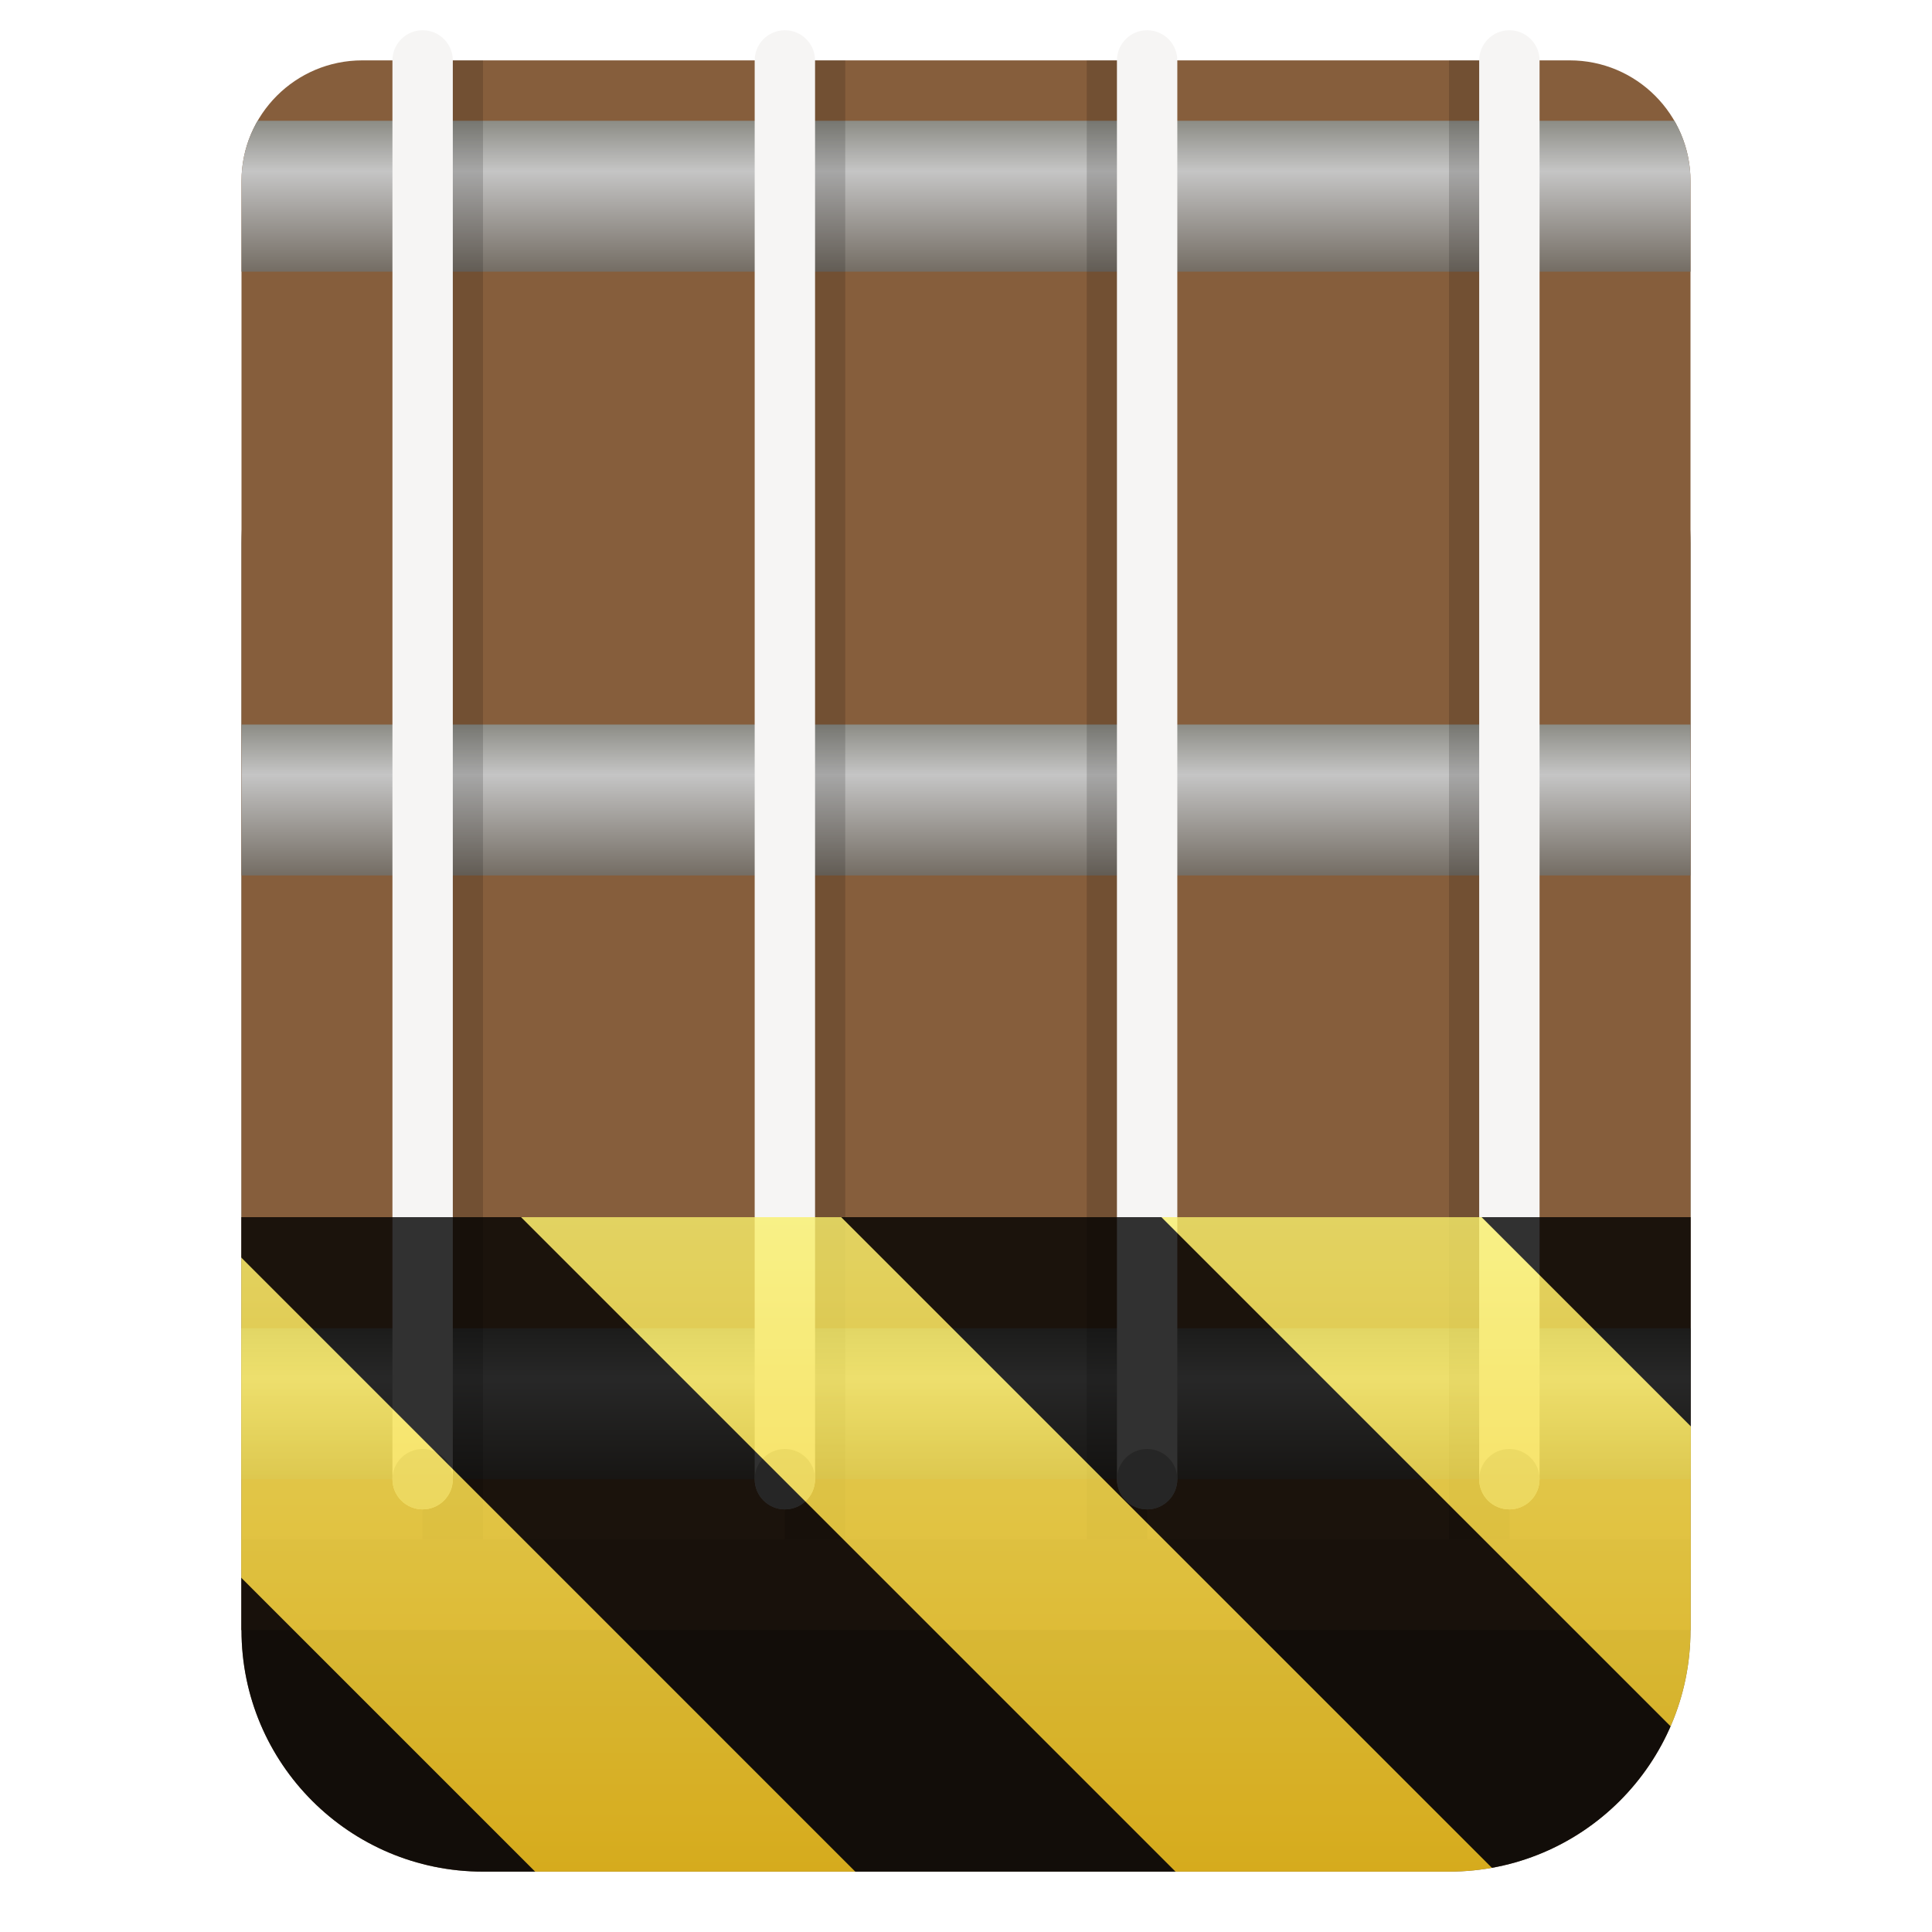
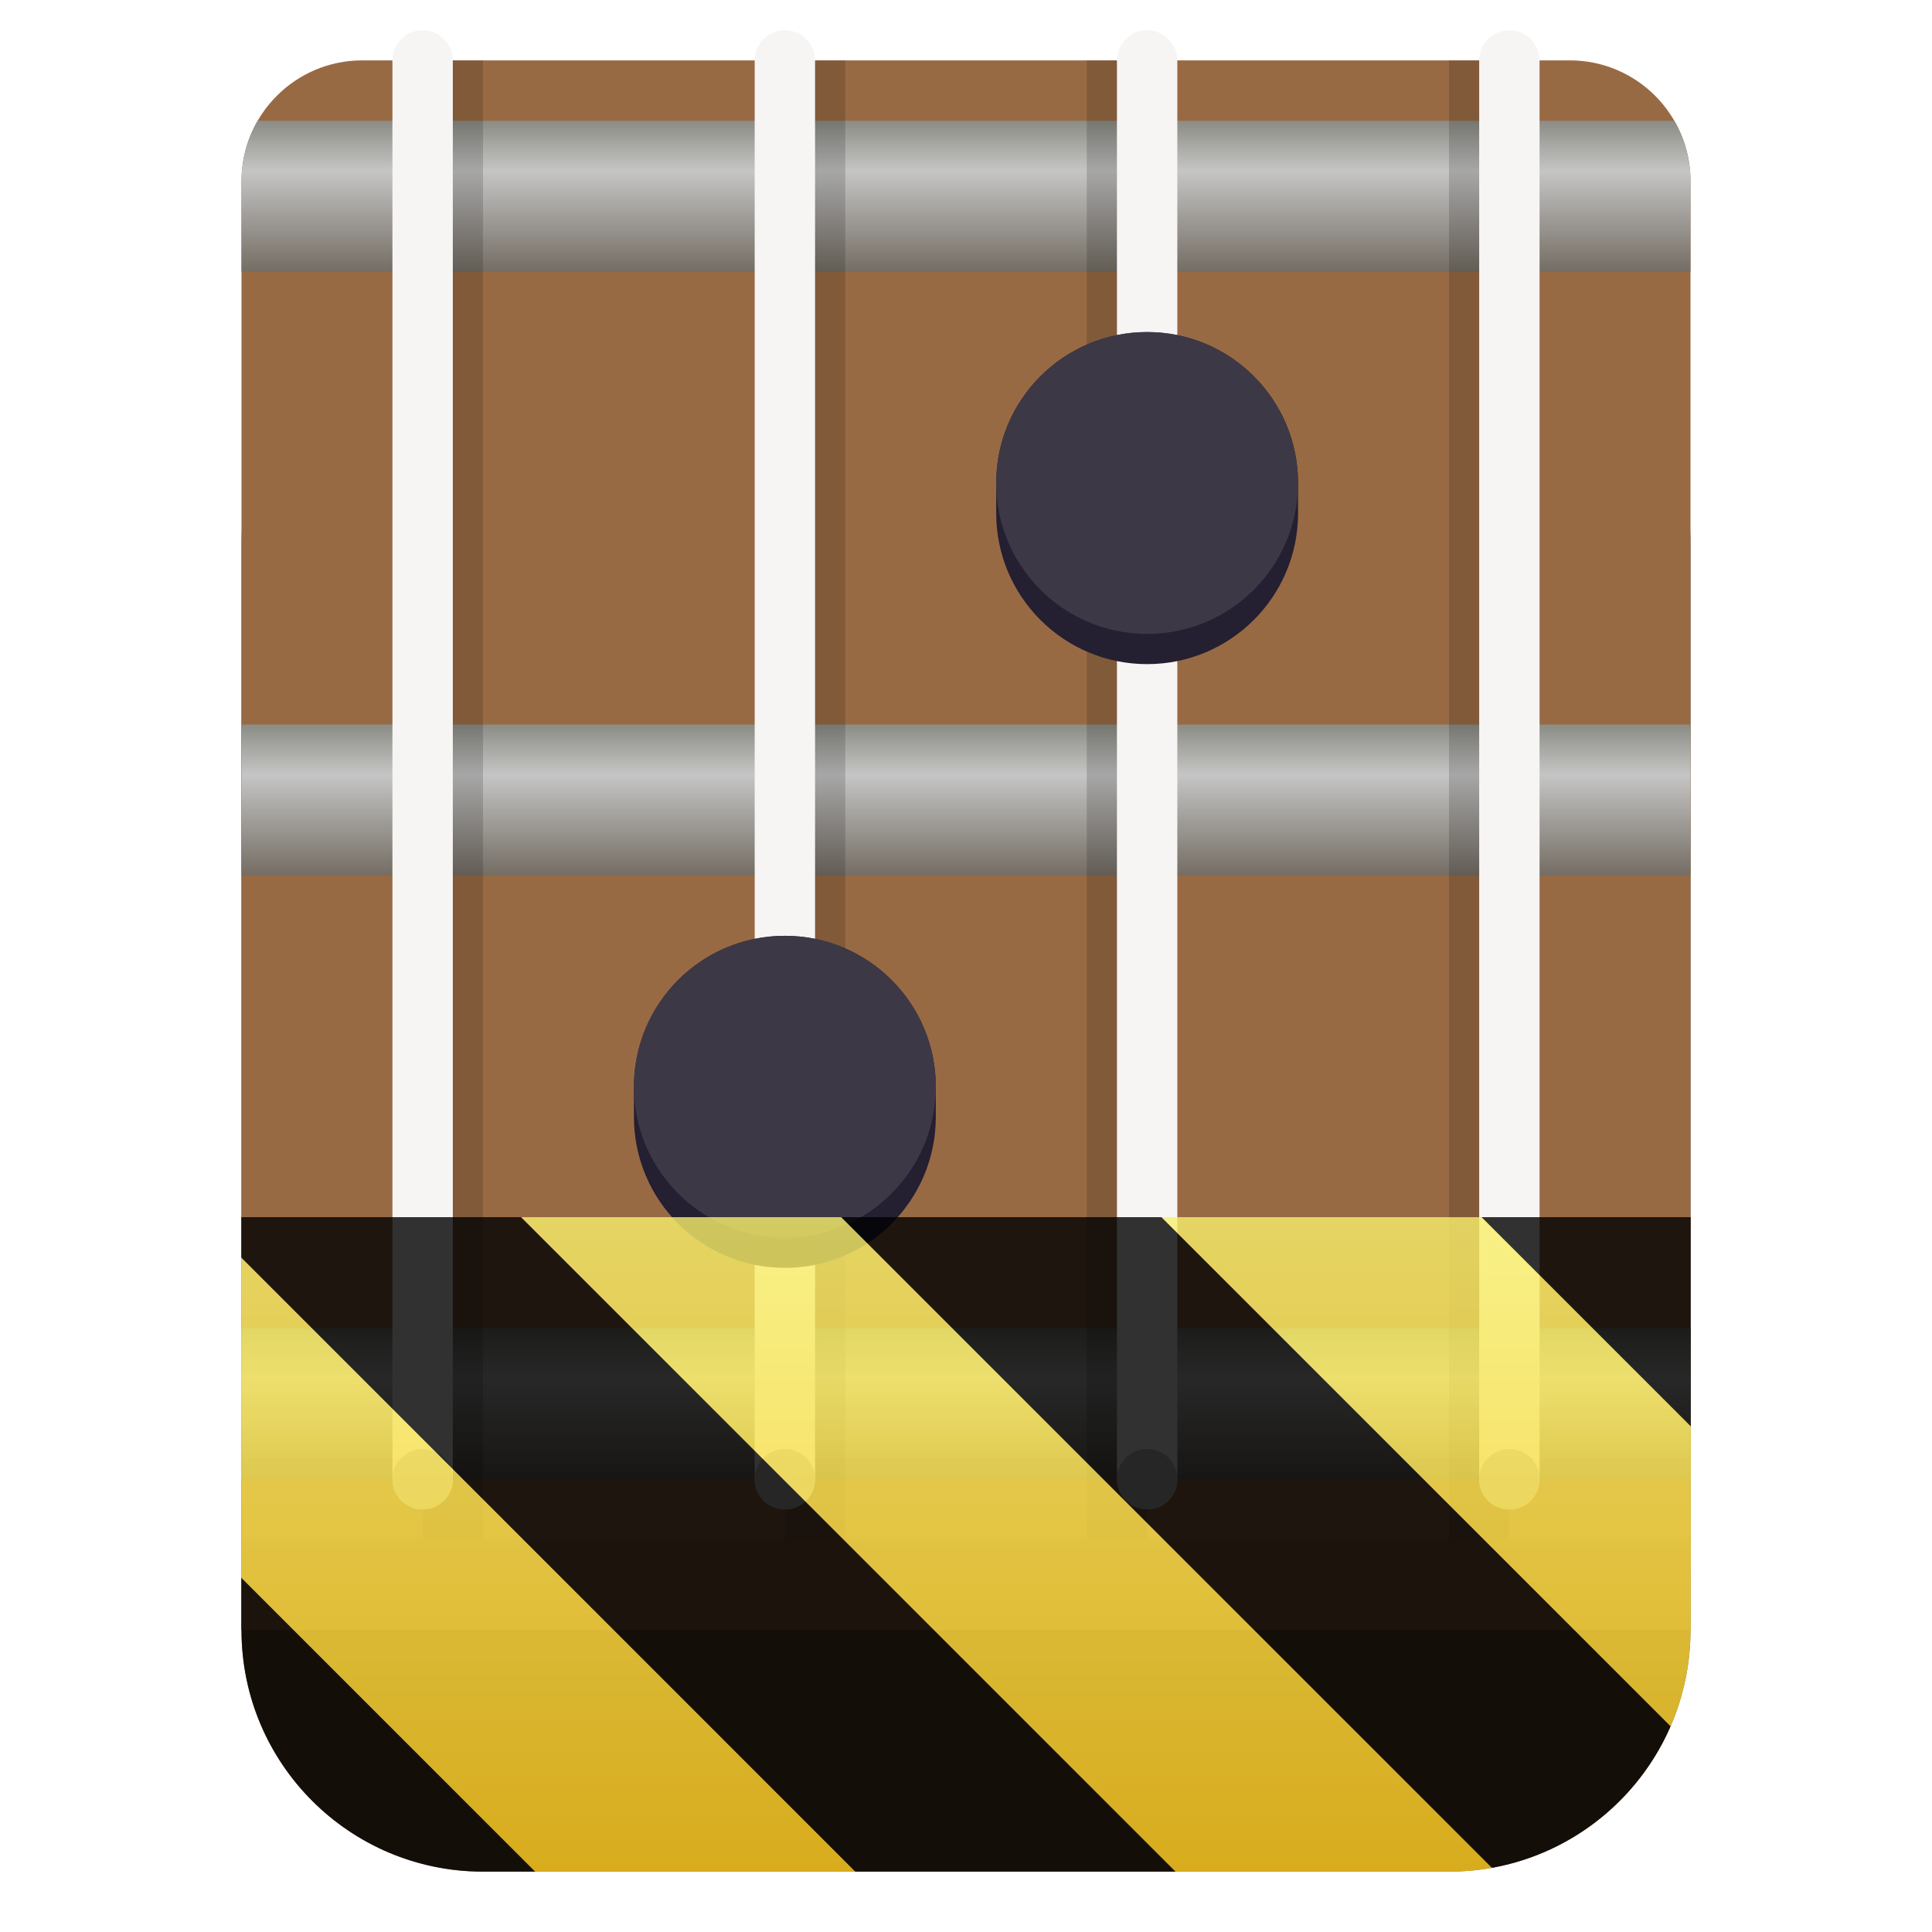
<svg xmlns="http://www.w3.org/2000/svg" xmlns:xlink="http://www.w3.org/1999/xlink" height="128px" viewBox="0 0 128 128" width="128px">
  <filter id="a" height="100%" width="100%" x="0%" y="0%">
    <feColorMatrix color-interpolation-filters="sRGB" values="0 0 0 0 1 0 0 0 0 1 0 0 0 0 1 0 0 0 1 0" />
  </filter>
  <clipPath id="b">
    <path d="m 16 8 h 96 v 10 h -96 z m 0 0" />
  </clipPath>
  <clipPath id="c">
    <path d="m 24 4 h 80 c 4.418 0 8 3.582 8 8 v 92 h -96 v -92 c 0 -4.418 3.582 -8 8 -8 z m 0 0" />
  </clipPath>
  <linearGradient id="d" gradientUnits="userSpaceOnUse">
    <stop offset="0" stop-color="#746d64" />
    <stop offset="0.667" stop-color="#c5c5c5" />
    <stop offset="1" stop-color="#8c8c85" />
  </linearGradient>
  <linearGradient id="e" gradientTransform="matrix(0.923077 0 0 2.500001 4.923077 -467.0002)" x1="64" x2="64" xlink:href="#d" y1="194" y2="190" />
  <clipPath id="f">
    <path d="m 16 48 h 96 v 10 h -96 z m 0 0" />
  </clipPath>
  <clipPath id="g">
    <path d="m 24 4 h 80 c 4.418 0 8 3.582 8 8 v 92 h -96 v -92 c 0 -4.418 3.582 -8 8 -8 z m 0 0" />
  </clipPath>
  <linearGradient id="h" gradientTransform="matrix(0.923077 0 0 2.500001 4.923077 -497.0002)" x1="64" x2="64" xlink:href="#d" y1="222" y2="218" />
  <clipPath id="i">
    <path d="m 16 88 h 96 v 10 h -96 z m 0 0" />
  </clipPath>
  <clipPath id="j">
    <path d="m 24 4 h 80 c 4.418 0 8 3.582 8 8 v 92 h -96 v -92 c 0 -4.418 3.582 -8 8 -8 z m 0 0" />
  </clipPath>
  <linearGradient id="k" gradientTransform="matrix(0.923077 0 0 2.500001 4.923077 -527.0003)" x1="64" x2="64" xlink:href="#d" y1="250" y2="246" />
  <clipPath id="l">
    <path d="m 16 8 h 96 v 10 h -96 z m 0 0" />
  </clipPath>
  <clipPath id="m">
    <path d="m 24 4 h 80 c 4.418 0 8 3.582 8 8 v 92 h -96 v -92 c 0 -4.418 3.582 -8 8 -8 z m 0 0" />
  </clipPath>
  <clipPath id="n">
    <path d="m 16 48 h 96 v 10 h -96 z m 0 0" />
  </clipPath>
  <clipPath id="o">
    <path d="m 24 4 h 80 c 4.418 0 8 3.582 8 8 v 92 h -96 v -92 c 0 -4.418 3.582 -8 8 -8 z m 0 0" />
  </clipPath>
  <clipPath id="p">
    <path d="m 16 88 h 96 v 10 h -96 z m 0 0" />
  </clipPath>
  <clipPath id="q">
    <path d="m 24 4 h 80 c 4.418 0 8 3.582 8 8 v 92 h -96 v -92 c 0 -4.418 3.582 -8 8 -8 z m 0 0" />
  </clipPath>
  <clipPath id="r">
    <rect height="128" width="128" />
  </clipPath>
  <clipPath id="s">
    <rect height="128" width="128" />
  </clipPath>
  <mask id="t">
    <g filter="url(#a)">
      <g clip-path="url(#s)" filter="url(#a)">
        <g clip-path="url(#r)">
-           <path d="m 32 20 h 64 c 8.836 0 16 7.164 16 16 v 72 c 0 8.836 -7.164 16 -16 16 h -64 c -8.836 0 -16 -7.164 -16 -16 v -72 c 0 -8.836 7.164 -16 16 -16 z m 0 0" fill="#58412b" />
-           <path d="m 24 4 h 80 c 4.418 0 8 3.582 8 8 v 92 h -96 v -92 c 0 -4.418 3.582 -8 8 -8 z m 0 0" fill="#865e3c" />
+           <path d="m 32 20 h 64 c 8.836 0 16 7.164 16 16 v 72 c 0 8.836 -7.164 16 -16 16 h -64 c -8.836 0 -16 -7.164 -16 -16 v -72 c 0 -8.836 7.164 -16 16 -16 z m 0 0" fill="#63452c" />
+           <path d="m 24 4 h 80 c 4.418 0 8 3.582 8 8 v 92 h -96 v -92 c 0 -4.418 3.582 -8 8 -8 z m 0 0" fill="#986a44" />
          <g clip-path="url(#l)">
            <g clip-path="url(#m)">
              <path d="m 16 8 h 96 v 10 h -96 z m 0 0" fill="url(#e)" />
            </g>
          </g>
          <g clip-path="url(#n)">
            <g clip-path="url(#o)">
              <path d="m 16 48 h 96 v 10 h -96 z m 0 0" fill="url(#h)" />
            </g>
          </g>
          <g clip-path="url(#p)">
            <g clip-path="url(#q)">
              <path d="m 16 88 h 96 v 10 h -96 z m 0 0" fill="url(#k)" />
            </g>
          </g>
-           <path d="m 16 102 h 96 v 6 h -96 z m 0 0" fill="#775435" />
+           <path d="m 16 102 h 96 v 6 h -96 z m 0 0" fill="#865e3c" />
          <path d="m 28 4 h 4 v 98 h -4 z m 0 0" fill-opacity="0.153" />
          <path d="m 28 2.004 c 1.105 0 2 0.895 2 2 v 93.996 c 0 1.105 -0.895 2 -2 2 s -2 -0.895 -2 -2 v -93.996 c 0 -1.105 0.895 -2 2 -2 z m 0 0" fill="#f6f5f4" />
          <path d="m 30 98 c 0 1.105 -0.895 2 -2 2 s -2 -0.895 -2 -2 s 0.895 -2 2 -2 s 2 0.895 2 2 z m 0 0" fill="#c0bfbc" />
          <path d="m 52 4 h 4 v 98 h -4 z m 0 0" fill-opacity="0.153" />
          <path d="m 52 2.004 c 1.105 0 2 0.895 2 2 v 93.996 c 0 1.105 -0.895 2 -2 2 s -2 -0.895 -2 -2 v -93.996 c 0 -1.105 0.895 -2 2 -2 z m 0 0" fill="#f6f5f4" />
          <path d="m 54 98 c 0 1.105 -0.895 2 -2 2 s -2 -0.895 -2 -2 s 0.895 -2 2 -2 s 2 0.895 2 2 z m 0 0" fill="#c0bfbc" />
          <path d="m 72 4 h 4 v 98 h -4 z m 0 0" fill-opacity="0.153" />
          <path d="m 76 2.004 c 1.105 0 2 0.895 2 2 v 93.996 c 0 1.105 -0.895 2 -2 2 s -2 -0.895 -2 -2 v -93.996 c 0 -1.105 0.895 -2 2 -2 z m 0 0" fill="#f6f5f4" />
          <path d="m 78 98 c 0 1.105 -0.895 2 -2 2 s -2 -0.895 -2 -2 s 0.895 -2 2 -2 s 2 0.895 2 2 z m 0 0" fill="#c0bfbc" />
          <path d="m 96 4 h 4 v 98 h -4 z m 0 0" fill-opacity="0.153" />
          <path d="m 100 2.004 c 1.105 0 2 0.895 2 2 v 93.996 c 0 1.105 -0.895 2 -2 2 s -2 -0.895 -2 -2 v -93.996 c 0 -1.105 0.895 -2 2 -2 z m 0 0" fill="#f6f5f4" />
          <path d="m 102 98 c 0 1.105 -0.895 2 -2 2 s -2 -0.895 -2 -2 s 0.895 -2 2 -2 s 2 0.895 2 2 z m 0 0" fill="#c0bfbc" />
+           <path d="m 76 22 c 5.523 0 10 4.477 10 10 v 2 c 0 5.523 -4.477 10 -10 10 s -10 -4.477 -10 -10 v -2 c 0 -5.523 4.477 -10 10 -10 z m 0 0" fill="#241f31" />
+           <path d="m 86 32 c 0 5.523 -4.477 10 -10 10 s -10 -4.477 -10 -10 s 4.477 -10 10 -10 s 10 4.477 10 10 z m 0 0" fill="#3d3846" />
+           <path d="m 52 62 c 5.523 0 10 4.477 10 10 v 2 c 0 5.523 -4.477 10 -10 10 s -10 -4.477 -10 -10 v -2 c 0 -5.523 4.477 -10 10 -10 z m 0 0" fill="#241f31" />
+           <path d="m 62 72 c 0 5.523 -4.477 10 -10 10 s -10 -4.477 -10 -10 s 4.477 -10 10 -10 s 10 4.477 10 10 z m 0 0" fill="#3d3846" />
        </g>
      </g>
    </g>
  </mask>
  <mask id="u">
    <g filter="url(#a)">
      <rect fill-opacity="0.8" height="184.32" width="184.32" x="-28.16" y="-28.16" />
    </g>
  </mask>
  <linearGradient id="v" gradientTransform="matrix(0 0.37 -0.98462 0 295.385 -30.36)" gradientUnits="userSpaceOnUse" x1="300" x2="428" y1="235" y2="235">
    <stop offset="0" stop-color="#f9f06b" />
    <stop offset="1" stop-color="#f5c211" />
  </linearGradient>
  <clipPath id="w">
    <rect height="128" width="128" />
  </clipPath>
  <clipPath id="x">
    <rect height="128" width="128" />
  </clipPath>
-   <path d="m 32 20 h 64 c 8.836 0 16 7.164 16 16 v 72 c 0 8.836 -7.164 16 -16 16 h -64 c -8.836 0 -16 -7.164 -16 -16 v -72 c 0 -8.836 7.164 -16 16 -16 z m 0 0" fill="#58412b" />
-   <path d="m 24 4 h 80 c 4.418 0 8 3.582 8 8 v 92 h -96 v -92 c 0 -4.418 3.582 -8 8 -8 z m 0 0" fill="#865e3c" />
+   <path d="m 32 20 h 64 c 8.836 0 16 7.164 16 16 v 72 c 0 8.836 -7.164 16 -16 16 h -64 c -8.836 0 -16 -7.164 -16 -16 v -72 c 0 -8.836 7.164 -16 16 -16 z m 0 0" fill="#63452c" />
+   <path d="m 24 4 h 80 c 4.418 0 8 3.582 8 8 v 92 h -96 v -92 c 0 -4.418 3.582 -8 8 -8 z m 0 0" fill="#986a44" />
  <g clip-path="url(#b)">
    <g clip-path="url(#c)">
      <path d="m 16 8 h 96 v 10 h -96 z m 0 0" fill="url(#e)" />
    </g>
  </g>
  <g clip-path="url(#f)">
    <g clip-path="url(#g)">
      <path d="m 16 48 h 96 v 10 h -96 z m 0 0" fill="url(#h)" />
    </g>
  </g>
  <g clip-path="url(#i)">
    <g clip-path="url(#j)">
      <path d="m 16 88 h 96 v 10 h -96 z m 0 0" fill="url(#k)" />
    </g>
  </g>
-   <path d="m 16 102 h 96 v 6 h -96 z m 0 0" fill="#775435" />
+   <path d="m 16 102 h 96 v 6 h -96 z m 0 0" fill="#865e3c" />
  <path d="m 28 4 h 4 v 98 h -4 z m 0 0" fill-opacity="0.153" />
  <path d="m 28 2.004 c 1.105 0 2 0.895 2 2 v 93.996 c 0 1.105 -0.895 2 -2 2 s -2 -0.895 -2 -2 v -93.996 c 0 -1.105 0.895 -2 2 -2 z m 0 0" fill="#f6f5f4" />
  <path d="m 30 98 c 0 1.105 -0.895 2 -2 2 s -2 -0.895 -2 -2 s 0.895 -2 2 -2 s 2 0.895 2 2 z m 0 0" fill="#c0bfbc" />
  <path d="m 52 4 h 4 v 98 h -4 z m 0 0" fill-opacity="0.153" />
  <path d="m 52 2.004 c 1.105 0 2 0.895 2 2 v 93.996 c 0 1.105 -0.895 2 -2 2 s -2 -0.895 -2 -2 v -93.996 c 0 -1.105 0.895 -2 2 -2 z m 0 0" fill="#f6f5f4" />
  <path d="m 54 98 c 0 1.105 -0.895 2 -2 2 s -2 -0.895 -2 -2 s 0.895 -2 2 -2 s 2 0.895 2 2 z m 0 0" fill="#c0bfbc" />
  <path d="m 72 4 h 4 v 98 h -4 z m 0 0" fill-opacity="0.153" />
  <path d="m 76 2.004 c 1.105 0 2 0.895 2 2 v 93.996 c 0 1.105 -0.895 2 -2 2 s -2 -0.895 -2 -2 v -93.996 c 0 -1.105 0.895 -2 2 -2 z m 0 0" fill="#f6f5f4" />
  <path d="m 78 98 c 0 1.105 -0.895 2 -2 2 s -2 -0.895 -2 -2 s 0.895 -2 2 -2 s 2 0.895 2 2 z m 0 0" fill="#c0bfbc" />
  <path d="m 96 4 h 4 v 98 h -4 z m 0 0" fill-opacity="0.153" />
  <path d="m 100 2.004 c 1.105 0 2 0.895 2 2 v 93.996 c 0 1.105 -0.895 2 -2 2 s -2 -0.895 -2 -2 v -93.996 c 0 -1.105 0.895 -2 2 -2 z m 0 0" fill="#f6f5f4" />
  <path d="m 102 98 c 0 1.105 -0.895 2 -2 2 s -2 -0.895 -2 -2 s 0.895 -2 2 -2 s 2 0.895 2 2 z m 0 0" fill="#c0bfbc" />
+   <path d="m 76 22 c 5.523 0 10 4.477 10 10 v 2 c 0 5.523 -4.477 10 -10 10 s -10 -4.477 -10 -10 v -2 c 0 -5.523 4.477 -10 10 -10 z m 0 0" fill="#241f31" />
+   <path d="m 86 32 c 0 5.523 -4.477 10 -10 10 s -10 -4.477 -10 -10 s 4.477 -10 10 -10 s 10 4.477 10 10 z m 0 0" fill="#3d3846" />
+   <path d="m 52 62 c 5.523 0 10 4.477 10 10 v 2 c 0 5.523 -4.477 10 -10 10 s -10 -4.477 -10 -10 v -2 c 0 -5.523 4.477 -10 10 -10 z m 0 0" fill="#241f31" />
+   <path d="m 62 72 c 0 5.523 -4.477 10 -10 10 s -10 -4.477 -10 -10 s 4.477 -10 10 -10 s 10 4.477 10 10 z m 0 0" fill="#3d3846" />
  <g mask="url(#t)">
    <g clip-path="url(#x)">
      <g mask="url(#u)">
        <g clip-path="url(#w)">
          <path d="m 128 80.641 v 47.359 h -128 v -47.359 z m 0 0" fill="url(#v)" />
          <path d="m 13.309 80.641 l 47.355 47.359 h 21.215 l -47.359 -47.359 z m 42.422 0 l 47.363 47.359 h 21.215 l -47.363 -47.359 z m 42.43 0 l 29.84 29.84 v -21.211 l -8.629 -8.629 z m -98.16 7.906 v 21.215 l 18.238 18.238 h 21.215 z m 0 0" />
        </g>
      </g>
    </g>
  </g>
</svg>
